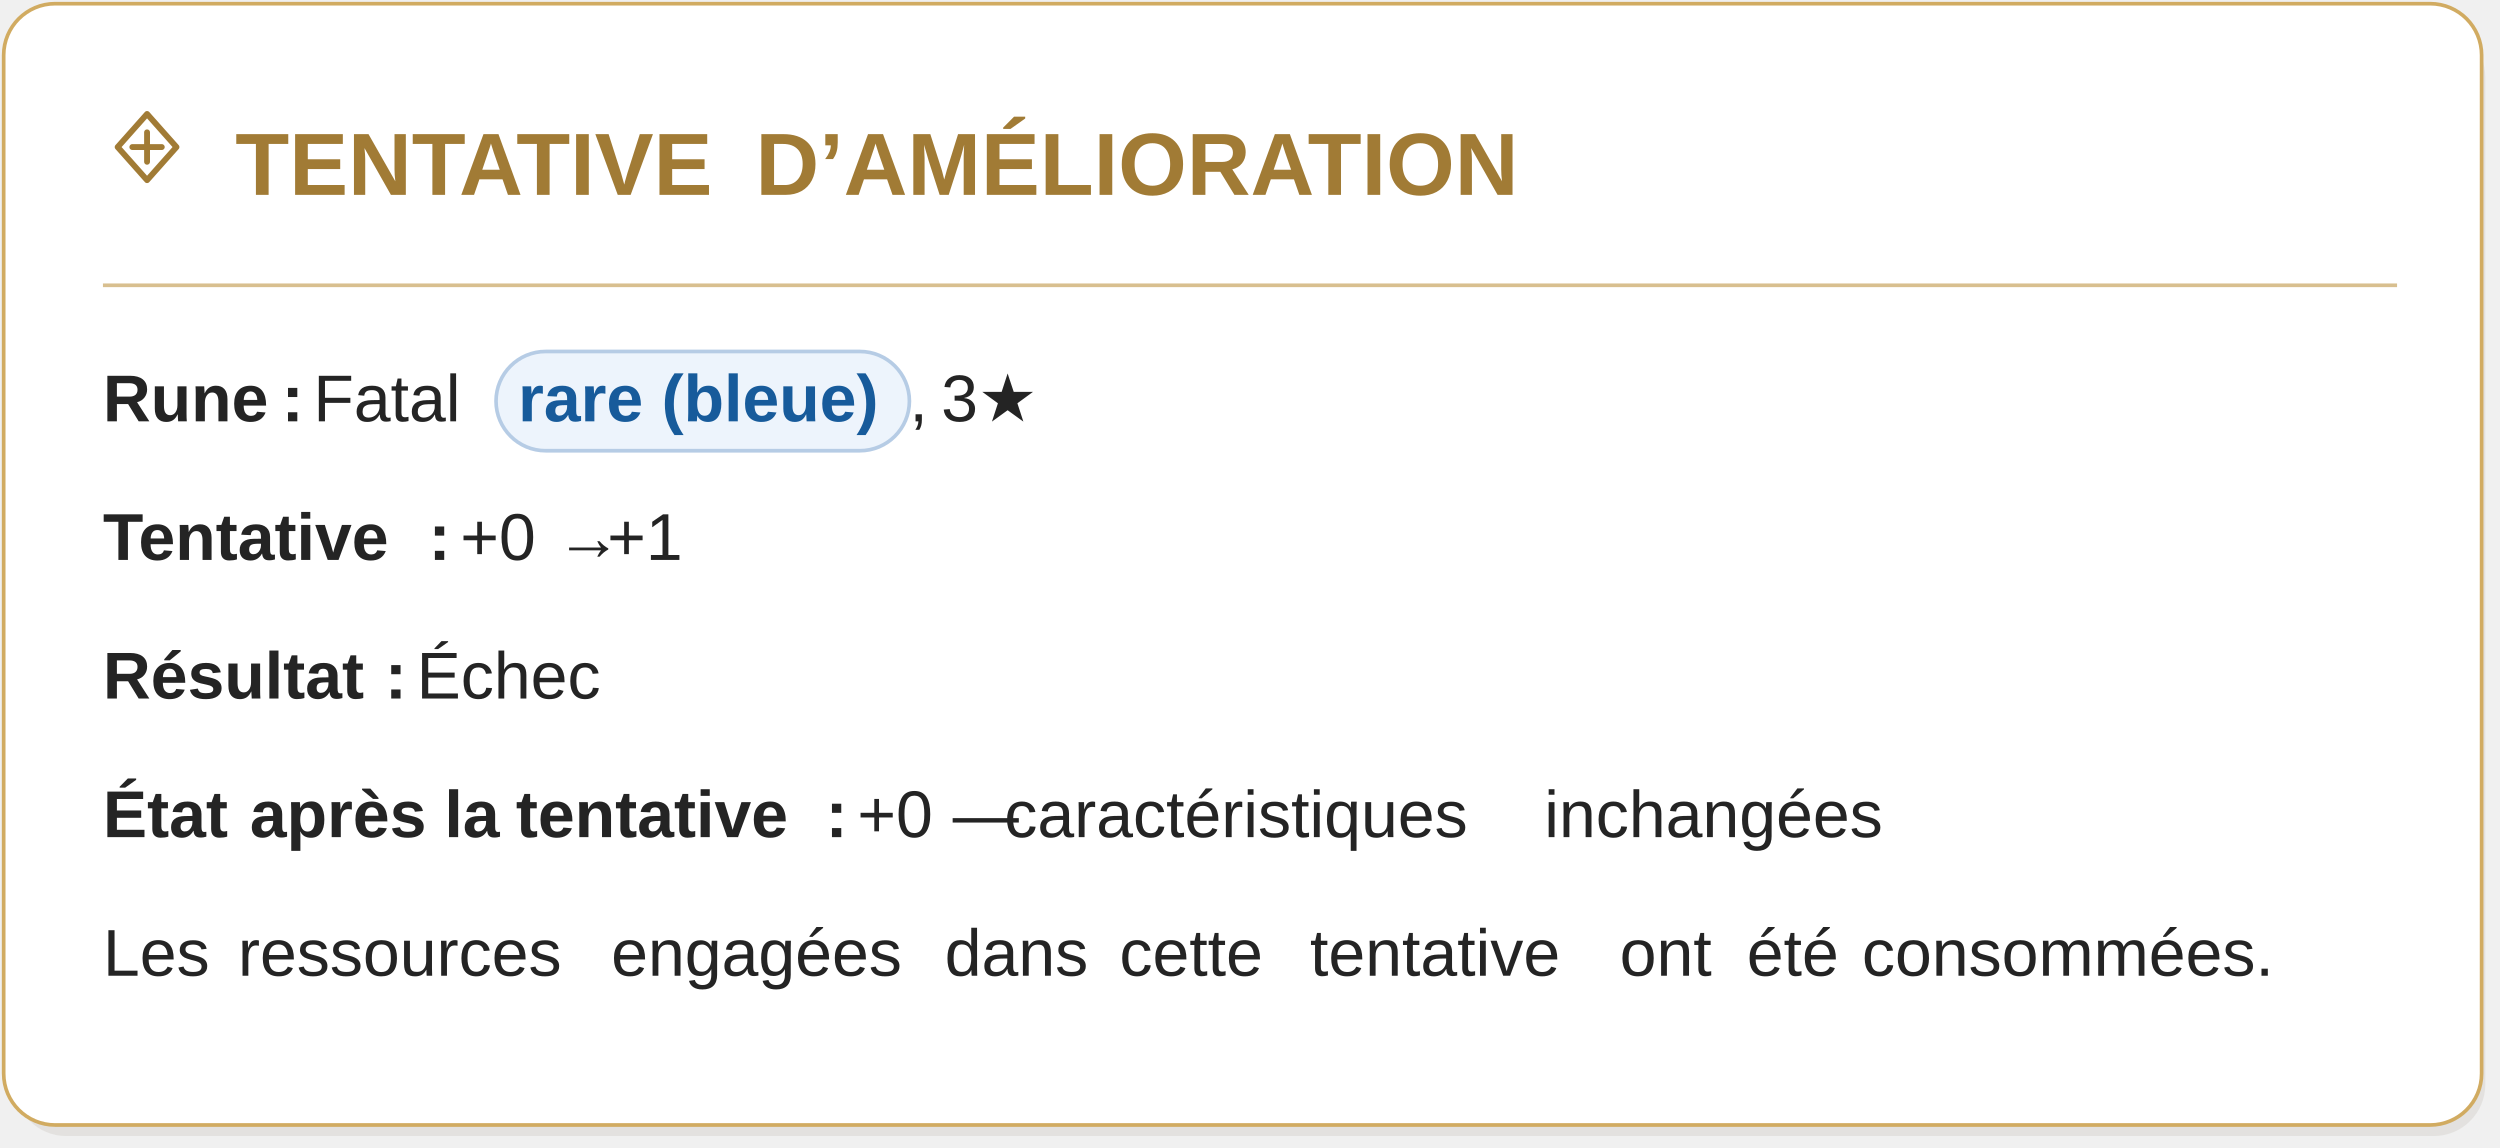
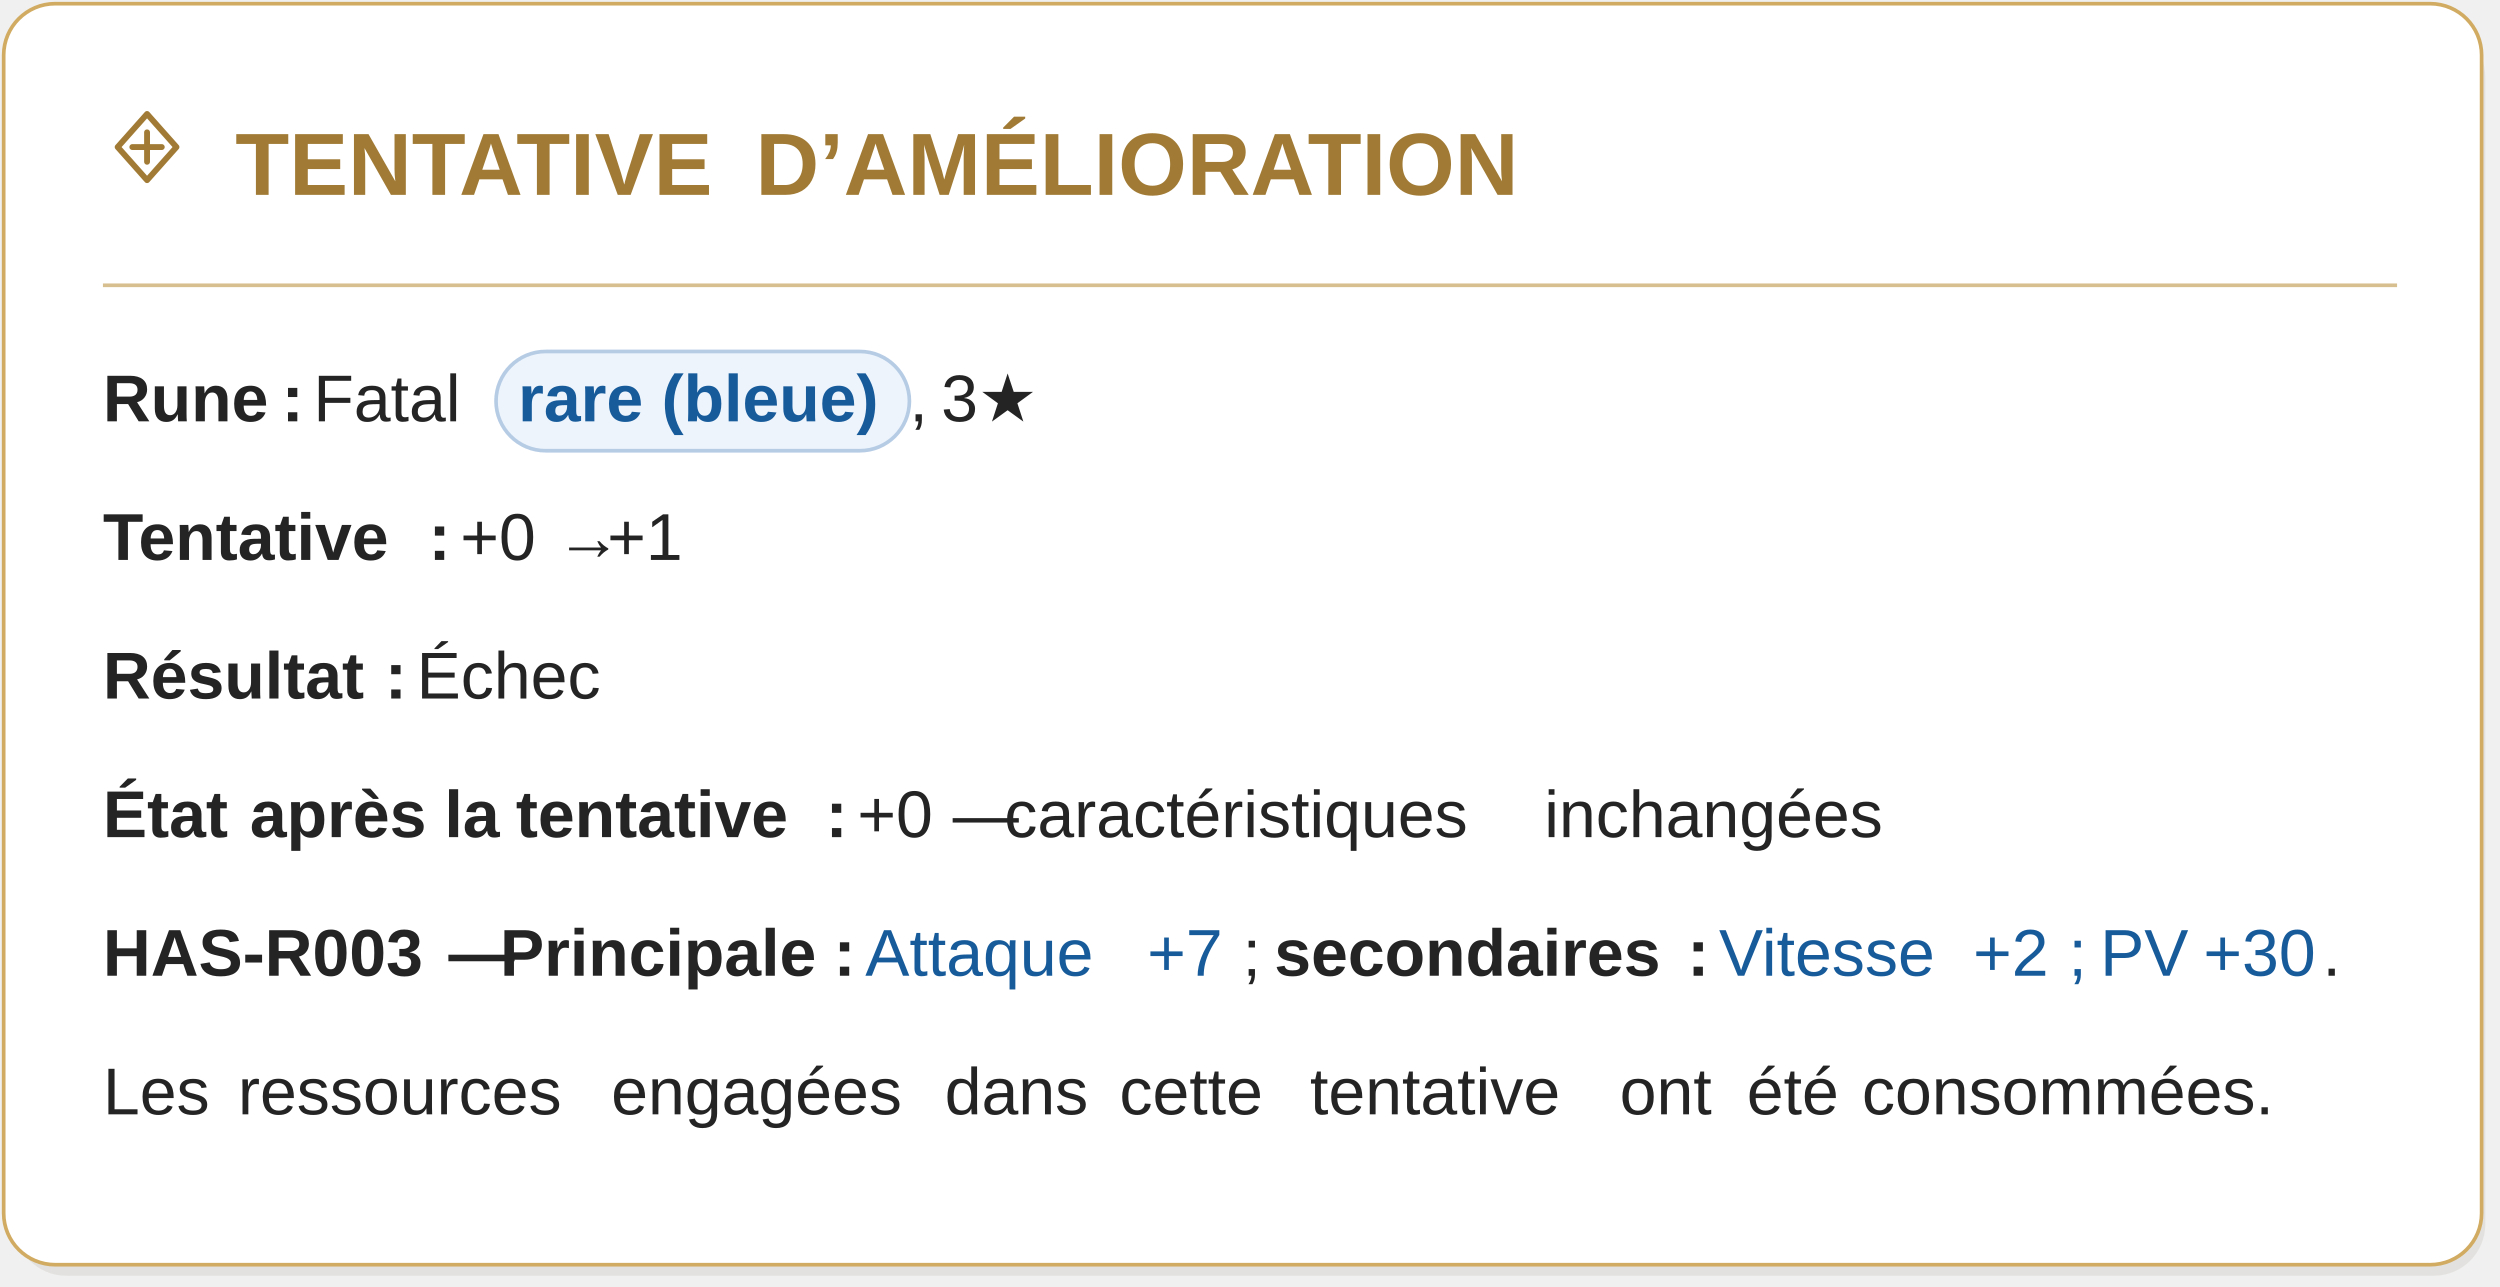
- <svg xmlns="http://www.w3.org/2000/svg" width="680" height="312" viewBox="0 0 680 312" font-family="Arial, sans-serif">
-   <rect x="4" y="7" width="672" height="302" rx="14" fill="#483615" opacity="0.08" />
-   <rect x="1" y="1" width="674" height="305" rx="14" fill="#FFFFFF" stroke="#D1AB61" />
+ <svg xmlns="http://www.w3.org/2000/svg" width="680" height="350" viewBox="0 0 680 350" font-family="Arial, sans-serif">
+   <rect x="4" y="7" width="672" height="340" rx="14" fill="#483615" opacity="0.08" />
+   <rect x="1" y="1" width="674" height="343" rx="14" fill="#FFFFFF" stroke="#D1AB61" />
  <g transform="translate(28 28)" fill="none" stroke="#A17B35" stroke-width="1.6" stroke-linecap="round" stroke-linejoin="round">
    <path d="m12 3 8 9-8 9-8-9Z M8 12h8 M12 8v8" />
  </g>
  <text x="64.00" y="53.00" font-size="24" font-weight="700" fill="#A17B35" textLength="136.08" lengthAdjust="spacingAndGlyphs" xml:space="preserve">TENTATIVE</text>
  <text x="200.08" y="53.00" font-size="24" font-weight="700" fill="#A17B35" textLength="5.40" lengthAdjust="spacingAndGlyphs" xml:space="preserve"> </text>
  <text x="205.48" y="53.00" font-size="24" font-weight="700" fill="#A17B35" textLength="209.52" lengthAdjust="spacingAndGlyphs" xml:space="preserve">D’AMÉLIORATION</text>
  <path d="M28 77.6h624" stroke="#D8BF8F" />
  <text x="28.00" y="114.60" font-size="18" font-weight="700" fill="#242424" textLength="44.28" lengthAdjust="spacingAndGlyphs" xml:space="preserve">Rune</text>
  <text x="72.28" y="114.60" font-size="18" font-weight="700" fill="#242424" textLength="4.32" lengthAdjust="spacingAndGlyphs" xml:space="preserve"> </text>
  <text x="76.60" y="114.60" font-size="18" font-weight="700" fill="#242424" textLength="4.32" lengthAdjust="spacingAndGlyphs" xml:space="preserve">:</text>
  <text x="80.92" y="114.60" font-size="18" font-weight="400" fill="#242424" textLength="4.32" lengthAdjust="spacingAndGlyphs" xml:space="preserve"> </text>
  <text x="85.24" y="114.60" font-size="18" font-weight="400" fill="#242424" textLength="45.36" lengthAdjust="spacingAndGlyphs" xml:space="preserve">Fatal</text>
  <text x="130.60" y="114.60" font-size="18" font-weight="400" fill="#242424" textLength="4.32" lengthAdjust="spacingAndGlyphs" xml:space="preserve"> </text>
  <rect x="134.92" y="95.60" width="112.44" height="27" rx="13.5" fill="#edf4fc" stroke="#b6cce5" />
  <text x="140.92" y="114.60" font-size="18" font-weight="700" fill="#175b9b" textLength="100.44" lengthAdjust="spacingAndGlyphs" xml:space="preserve">rare (bleue)</text>
  <text x="247.36" y="114.60" font-size="18" font-weight="400" fill="#242424" textLength="4.32" lengthAdjust="spacingAndGlyphs" xml:space="preserve">,</text>
  <text x="251.68" y="114.60" font-size="18" font-weight="400" fill="#242424" textLength="4.32" lengthAdjust="spacingAndGlyphs" xml:space="preserve"> </text>
  <text x="256.00" y="114.60" font-size="18" font-weight="400" fill="#242424" textLength="20.52" lengthAdjust="spacingAndGlyphs" xml:space="preserve">3★</text>
  <text x="28.00" y="152.30" font-size="18" font-weight="700" fill="#242424" textLength="84.24" lengthAdjust="spacingAndGlyphs" xml:space="preserve">Tentative</text>
  <text x="112.24" y="152.30" font-size="18" font-weight="700" fill="#242424" textLength="4.32" lengthAdjust="spacingAndGlyphs" xml:space="preserve"> </text>
  <text x="116.56" y="152.30" font-size="18" font-weight="700" fill="#242424" textLength="4.32" lengthAdjust="spacingAndGlyphs" xml:space="preserve">:</text>
  <text x="120.88" y="152.30" font-size="18" font-weight="400" fill="#242424" textLength="4.32" lengthAdjust="spacingAndGlyphs" xml:space="preserve"> </text>
  <text x="125.20" y="152.30" font-size="18" font-weight="400" fill="#242424" textLength="21.60" lengthAdjust="spacingAndGlyphs" xml:space="preserve">+0</text>
  <text x="146.80" y="152.30" font-size="18" font-weight="400" fill="#242424" textLength="4.32" lengthAdjust="spacingAndGlyphs" xml:space="preserve"> </text>
  <text x="151.12" y="152.30" font-size="18" font-weight="400" fill="#242424" textLength="9.72" lengthAdjust="spacingAndGlyphs" xml:space="preserve">→</text>
  <text x="160.84" y="152.30" font-size="18" font-weight="400" fill="#242424" textLength="4.32" lengthAdjust="spacingAndGlyphs" xml:space="preserve"> </text>
  <text x="165.16" y="152.30" font-size="18" font-weight="400" fill="#242424" textLength="21.60" lengthAdjust="spacingAndGlyphs" xml:space="preserve">+1</text>
  <text x="28.00" y="190.00" font-size="18" font-weight="700" fill="#242424" textLength="72.36" lengthAdjust="spacingAndGlyphs" xml:space="preserve">Résultat</text>
  <text x="100.36" y="190.00" font-size="18" font-weight="700" fill="#242424" textLength="4.32" lengthAdjust="spacingAndGlyphs" xml:space="preserve"> </text>
  <text x="104.68" y="190.00" font-size="18" font-weight="700" fill="#242424" textLength="4.32" lengthAdjust="spacingAndGlyphs" xml:space="preserve">:</text>
  <text x="109.00" y="190.00" font-size="18" font-weight="400" fill="#242424" textLength="4.32" lengthAdjust="spacingAndGlyphs" xml:space="preserve"> </text>
  <text x="113.32" y="190.00" font-size="18" font-weight="400" fill="#242424" textLength="52.92" lengthAdjust="spacingAndGlyphs" xml:space="preserve">Échec</text>
  <text x="28.00" y="227.70" font-size="18" font-weight="700" fill="#242424" textLength="35.64" lengthAdjust="spacingAndGlyphs" xml:space="preserve">État</text>
  <text x="63.64" y="227.70" font-size="18" font-weight="700" fill="#242424" textLength="4.32" lengthAdjust="spacingAndGlyphs" xml:space="preserve"> </text>
  <text x="67.96" y="227.70" font-size="18" font-weight="700" fill="#242424" textLength="48.60" lengthAdjust="spacingAndGlyphs" xml:space="preserve">après</text>
  <text x="116.56" y="227.70" font-size="18" font-weight="700" fill="#242424" textLength="4.32" lengthAdjust="spacingAndGlyphs" xml:space="preserve"> </text>
  <text x="120.88" y="227.70" font-size="18" font-weight="700" fill="#242424" textLength="15.12" lengthAdjust="spacingAndGlyphs" xml:space="preserve">la</text>
  <text x="136.00" y="227.70" font-size="18" font-weight="700" fill="#242424" textLength="4.32" lengthAdjust="spacingAndGlyphs" xml:space="preserve"> </text>
  <text x="140.32" y="227.70" font-size="18" font-weight="700" fill="#242424" textLength="79.92" lengthAdjust="spacingAndGlyphs" xml:space="preserve">tentative</text>
  <text x="220.24" y="227.70" font-size="18" font-weight="700" fill="#242424" textLength="4.32" lengthAdjust="spacingAndGlyphs" xml:space="preserve"> </text>
  <text x="224.56" y="227.70" font-size="18" font-weight="700" fill="#242424" textLength="4.32" lengthAdjust="spacingAndGlyphs" xml:space="preserve">:</text>
  <text x="228.88" y="227.70" font-size="18" font-weight="400" fill="#242424" textLength="4.32" lengthAdjust="spacingAndGlyphs" xml:space="preserve"> </text>
  <text x="233.20" y="227.70" font-size="18" font-weight="400" fill="#242424" textLength="21.60" lengthAdjust="spacingAndGlyphs" xml:space="preserve">+0</text>
  <text x="254.80" y="227.70" font-size="18" font-weight="400" fill="#242424" textLength="4.32" lengthAdjust="spacingAndGlyphs" xml:space="preserve"> </text>
  <text x="259.12" y="227.70" font-size="18" font-weight="400" fill="#242424" textLength="9.72" lengthAdjust="spacingAndGlyphs" xml:space="preserve">—</text>
  <text x="268.84" y="227.70" font-size="18" font-weight="400" fill="#242424" textLength="4.32" lengthAdjust="spacingAndGlyphs" xml:space="preserve"> </text>
  <text x="273.16" y="227.70" font-size="18" font-weight="400" fill="#242424" textLength="142.56" lengthAdjust="spacingAndGlyphs" xml:space="preserve">caractéristiques</text>
  <text x="415.72" y="227.70" font-size="18" font-weight="400" fill="#242424" textLength="4.32" lengthAdjust="spacingAndGlyphs" xml:space="preserve"> </text>
  <text x="420.04" y="227.70" font-size="18" font-weight="400" fill="#242424" textLength="100.44" lengthAdjust="spacingAndGlyphs" xml:space="preserve">inchangées</text>
-   <text x="28.00" y="265.40" font-size="18" font-weight="400" fill="#242424" textLength="32.40" lengthAdjust="spacingAndGlyphs" xml:space="preserve">Les</text>
-   <text x="60.40" y="265.40" font-size="18" font-weight="400" fill="#242424" textLength="4.32" lengthAdjust="spacingAndGlyphs" xml:space="preserve"> </text>
-   <text x="64.72" y="265.40" font-size="18" font-weight="400" fill="#242424" textLength="97.20" lengthAdjust="spacingAndGlyphs" xml:space="preserve">ressources</text>
-   <text x="161.92" y="265.40" font-size="18" font-weight="400" fill="#242424" textLength="4.32" lengthAdjust="spacingAndGlyphs" xml:space="preserve"> </text>
-   <text x="166.24" y="265.40" font-size="18" font-weight="400" fill="#242424" textLength="86.40" lengthAdjust="spacingAndGlyphs" xml:space="preserve">engagées</text>
-   <text x="252.64" y="265.40" font-size="18" font-weight="400" fill="#242424" textLength="4.32" lengthAdjust="spacingAndGlyphs" xml:space="preserve"> </text>
-   <text x="256.96" y="265.40" font-size="18" font-weight="400" fill="#242424" textLength="43.20" lengthAdjust="spacingAndGlyphs" xml:space="preserve">dans</text>
-   <text x="300.16" y="265.40" font-size="18" font-weight="400" fill="#242424" textLength="4.32" lengthAdjust="spacingAndGlyphs" xml:space="preserve"> </text>
-   <text x="304.48" y="265.40" font-size="18" font-weight="400" fill="#242424" textLength="47.52" lengthAdjust="spacingAndGlyphs" xml:space="preserve">cette</text>
-   <text x="352.00" y="265.40" font-size="18" font-weight="400" fill="#242424" textLength="4.32" lengthAdjust="spacingAndGlyphs" xml:space="preserve"> </text>
-   <text x="356.32" y="265.40" font-size="18" font-weight="400" fill="#242424" textLength="79.92" lengthAdjust="spacingAndGlyphs" xml:space="preserve">tentative</text>
-   <text x="436.24" y="265.40" font-size="18" font-weight="400" fill="#242424" textLength="4.32" lengthAdjust="spacingAndGlyphs" xml:space="preserve"> </text>
-   <text x="440.56" y="265.40" font-size="18" font-weight="400" fill="#242424" textLength="30.24" lengthAdjust="spacingAndGlyphs" xml:space="preserve">ont</text>
-   <text x="470.80" y="265.40" font-size="18" font-weight="400" fill="#242424" textLength="4.32" lengthAdjust="spacingAndGlyphs" xml:space="preserve"> </text>
-   <text x="475.12" y="265.40" font-size="18" font-weight="400" fill="#242424" textLength="27.00" lengthAdjust="spacingAndGlyphs" xml:space="preserve">été</text>
-   <text x="502.12" y="265.40" font-size="18" font-weight="400" fill="#242424" textLength="4.32" lengthAdjust="spacingAndGlyphs" xml:space="preserve"> </text>
-   <text x="506.44" y="265.40" font-size="18" font-weight="400" fill="#242424" textLength="122.04" lengthAdjust="spacingAndGlyphs" xml:space="preserve">consommées.</text>
+   <text x="28.00" y="265.40" font-size="18" font-weight="700" fill="#242424" textLength="89.64" lengthAdjust="spacingAndGlyphs" xml:space="preserve">HAS-R003</text>
+   <text x="117.64" y="265.40" font-size="18" font-weight="700" fill="#242424" textLength="4.32" lengthAdjust="spacingAndGlyphs" xml:space="preserve"> </text>
+   <text x="121.96" y="265.40" font-size="18" font-weight="700" fill="#242424" textLength="9.72" lengthAdjust="spacingAndGlyphs" xml:space="preserve">—</text>
+   <text x="131.68" y="265.40" font-size="18" font-weight="700" fill="#242424" textLength="4.32" lengthAdjust="spacingAndGlyphs" xml:space="preserve"> </text>
+   <text x="136.00" y="265.40" font-size="18" font-weight="700" fill="#242424" textLength="86.40" lengthAdjust="spacingAndGlyphs" xml:space="preserve">Principale</text>
+   <text x="222.40" y="265.40" font-size="18" font-weight="700" fill="#242424" textLength="4.32" lengthAdjust="spacingAndGlyphs" xml:space="preserve"> </text>
+   <text x="226.72" y="265.40" font-size="18" font-weight="700" fill="#242424" textLength="4.32" lengthAdjust="spacingAndGlyphs" xml:space="preserve">:</text>
+   <text x="231.04" y="265.40" font-size="18" font-weight="400" fill="#242424" textLength="4.32" lengthAdjust="spacingAndGlyphs" xml:space="preserve"> </text>
+   <text x="235.36" y="265.40" font-size="18" font-weight="400" fill="#175b9b" textLength="72.36" lengthAdjust="spacingAndGlyphs" xml:space="preserve">Attaque</text>
+   <text x="307.72" y="265.40" font-size="18" font-weight="400" fill="#175b9b" textLength="4.32" lengthAdjust="spacingAndGlyphs" xml:space="preserve"> </text>
+   <text x="312.04" y="265.40" font-size="18" font-weight="400" fill="#175b9b" textLength="21.60" lengthAdjust="spacingAndGlyphs" xml:space="preserve">+7</text>
+   <text x="333.64" y="265.40" font-size="18" font-weight="400" fill="#242424" textLength="4.32" lengthAdjust="spacingAndGlyphs" xml:space="preserve"> </text>
+   <text x="337.96" y="265.40" font-size="18" font-weight="400" fill="#242424" textLength="4.32" lengthAdjust="spacingAndGlyphs" xml:space="preserve">;</text>
+   <text x="342.28" y="265.40" font-size="18" font-weight="400" fill="#242424" textLength="4.32" lengthAdjust="spacingAndGlyphs" xml:space="preserve"> </text>
+   <text x="346.60" y="265.40" font-size="18" font-weight="700" fill="#242424" textLength="108.00" lengthAdjust="spacingAndGlyphs" xml:space="preserve">secondaires</text>
+   <text x="454.60" y="265.40" font-size="18" font-weight="700" fill="#242424" textLength="4.32" lengthAdjust="spacingAndGlyphs" xml:space="preserve"> </text>
+   <text x="458.92" y="265.40" font-size="18" font-weight="700" fill="#242424" textLength="4.32" lengthAdjust="spacingAndGlyphs" xml:space="preserve">:</text>
+   <text x="463.24" y="265.40" font-size="18" font-weight="400" fill="#242424" textLength="4.32" lengthAdjust="spacingAndGlyphs" xml:space="preserve"> </text>
+   <text x="467.56" y="265.40" font-size="18" font-weight="400" fill="#175b9b" textLength="64.80" lengthAdjust="spacingAndGlyphs" xml:space="preserve">Vitesse</text>
+   <text x="532.36" y="265.40" font-size="18" font-weight="400" fill="#175b9b" textLength="4.32" lengthAdjust="spacingAndGlyphs" xml:space="preserve"> </text>
+   <text x="536.68" y="265.40" font-size="18" font-weight="400" fill="#175b9b" textLength="21.60" lengthAdjust="spacingAndGlyphs" xml:space="preserve">+2</text>
+   <text x="558.28" y="265.40" font-size="18" font-weight="400" fill="#175b9b" textLength="4.32" lengthAdjust="spacingAndGlyphs" xml:space="preserve"> </text>
+   <text x="562.60" y="265.40" font-size="18" font-weight="400" fill="#175b9b" textLength="4.32" lengthAdjust="spacingAndGlyphs" xml:space="preserve">;</text>
+   <text x="566.92" y="265.40" font-size="18" font-weight="400" fill="#175b9b" textLength="4.32" lengthAdjust="spacingAndGlyphs" xml:space="preserve"> </text>
+   <text x="571.24" y="265.40" font-size="18" font-weight="400" fill="#175b9b" textLength="23.76" lengthAdjust="spacingAndGlyphs" xml:space="preserve">PV</text>
+   <text x="595.00" y="265.40" font-size="18" font-weight="400" fill="#175b9b" textLength="4.32" lengthAdjust="spacingAndGlyphs" xml:space="preserve"> </text>
+   <text x="599.32" y="265.40" font-size="18" font-weight="400" fill="#175b9b" textLength="32.40" lengthAdjust="spacingAndGlyphs" xml:space="preserve">+30</text>
+   <text x="631.72" y="265.40" font-size="18" font-weight="400" fill="#242424" textLength="4.32" lengthAdjust="spacingAndGlyphs" xml:space="preserve">.</text>
+   <text x="28.00" y="303.10" font-size="18" font-weight="400" fill="#242424" textLength="32.40" lengthAdjust="spacingAndGlyphs" xml:space="preserve">Les</text>
+   <text x="60.40" y="303.10" font-size="18" font-weight="400" fill="#242424" textLength="4.32" lengthAdjust="spacingAndGlyphs" xml:space="preserve"> </text>
+   <text x="64.72" y="303.10" font-size="18" font-weight="400" fill="#242424" textLength="97.20" lengthAdjust="spacingAndGlyphs" xml:space="preserve">ressources</text>
+   <text x="161.92" y="303.10" font-size="18" font-weight="400" fill="#242424" textLength="4.32" lengthAdjust="spacingAndGlyphs" xml:space="preserve"> </text>
+   <text x="166.24" y="303.10" font-size="18" font-weight="400" fill="#242424" textLength="86.40" lengthAdjust="spacingAndGlyphs" xml:space="preserve">engagées</text>
+   <text x="252.64" y="303.10" font-size="18" font-weight="400" fill="#242424" textLength="4.32" lengthAdjust="spacingAndGlyphs" xml:space="preserve"> </text>
+   <text x="256.96" y="303.10" font-size="18" font-weight="400" fill="#242424" textLength="43.20" lengthAdjust="spacingAndGlyphs" xml:space="preserve">dans</text>
+   <text x="300.16" y="303.10" font-size="18" font-weight="400" fill="#242424" textLength="4.32" lengthAdjust="spacingAndGlyphs" xml:space="preserve"> </text>
+   <text x="304.48" y="303.10" font-size="18" font-weight="400" fill="#242424" textLength="47.52" lengthAdjust="spacingAndGlyphs" xml:space="preserve">cette</text>
+   <text x="352.00" y="303.10" font-size="18" font-weight="400" fill="#242424" textLength="4.32" lengthAdjust="spacingAndGlyphs" xml:space="preserve"> </text>
+   <text x="356.32" y="303.10" font-size="18" font-weight="400" fill="#242424" textLength="79.92" lengthAdjust="spacingAndGlyphs" xml:space="preserve">tentative</text>
+   <text x="436.24" y="303.10" font-size="18" font-weight="400" fill="#242424" textLength="4.32" lengthAdjust="spacingAndGlyphs" xml:space="preserve"> </text>
+   <text x="440.56" y="303.10" font-size="18" font-weight="400" fill="#242424" textLength="30.24" lengthAdjust="spacingAndGlyphs" xml:space="preserve">ont</text>
+   <text x="470.80" y="303.10" font-size="18" font-weight="400" fill="#242424" textLength="4.32" lengthAdjust="spacingAndGlyphs" xml:space="preserve"> </text>
+   <text x="475.12" y="303.10" font-size="18" font-weight="400" fill="#242424" textLength="27.00" lengthAdjust="spacingAndGlyphs" xml:space="preserve">été</text>
+   <text x="502.12" y="303.10" font-size="18" font-weight="400" fill="#242424" textLength="4.32" lengthAdjust="spacingAndGlyphs" xml:space="preserve"> </text>
+   <text x="506.44" y="303.10" font-size="18" font-weight="400" fill="#242424" textLength="122.04" lengthAdjust="spacingAndGlyphs" xml:space="preserve">consommées.</text>
</svg>
